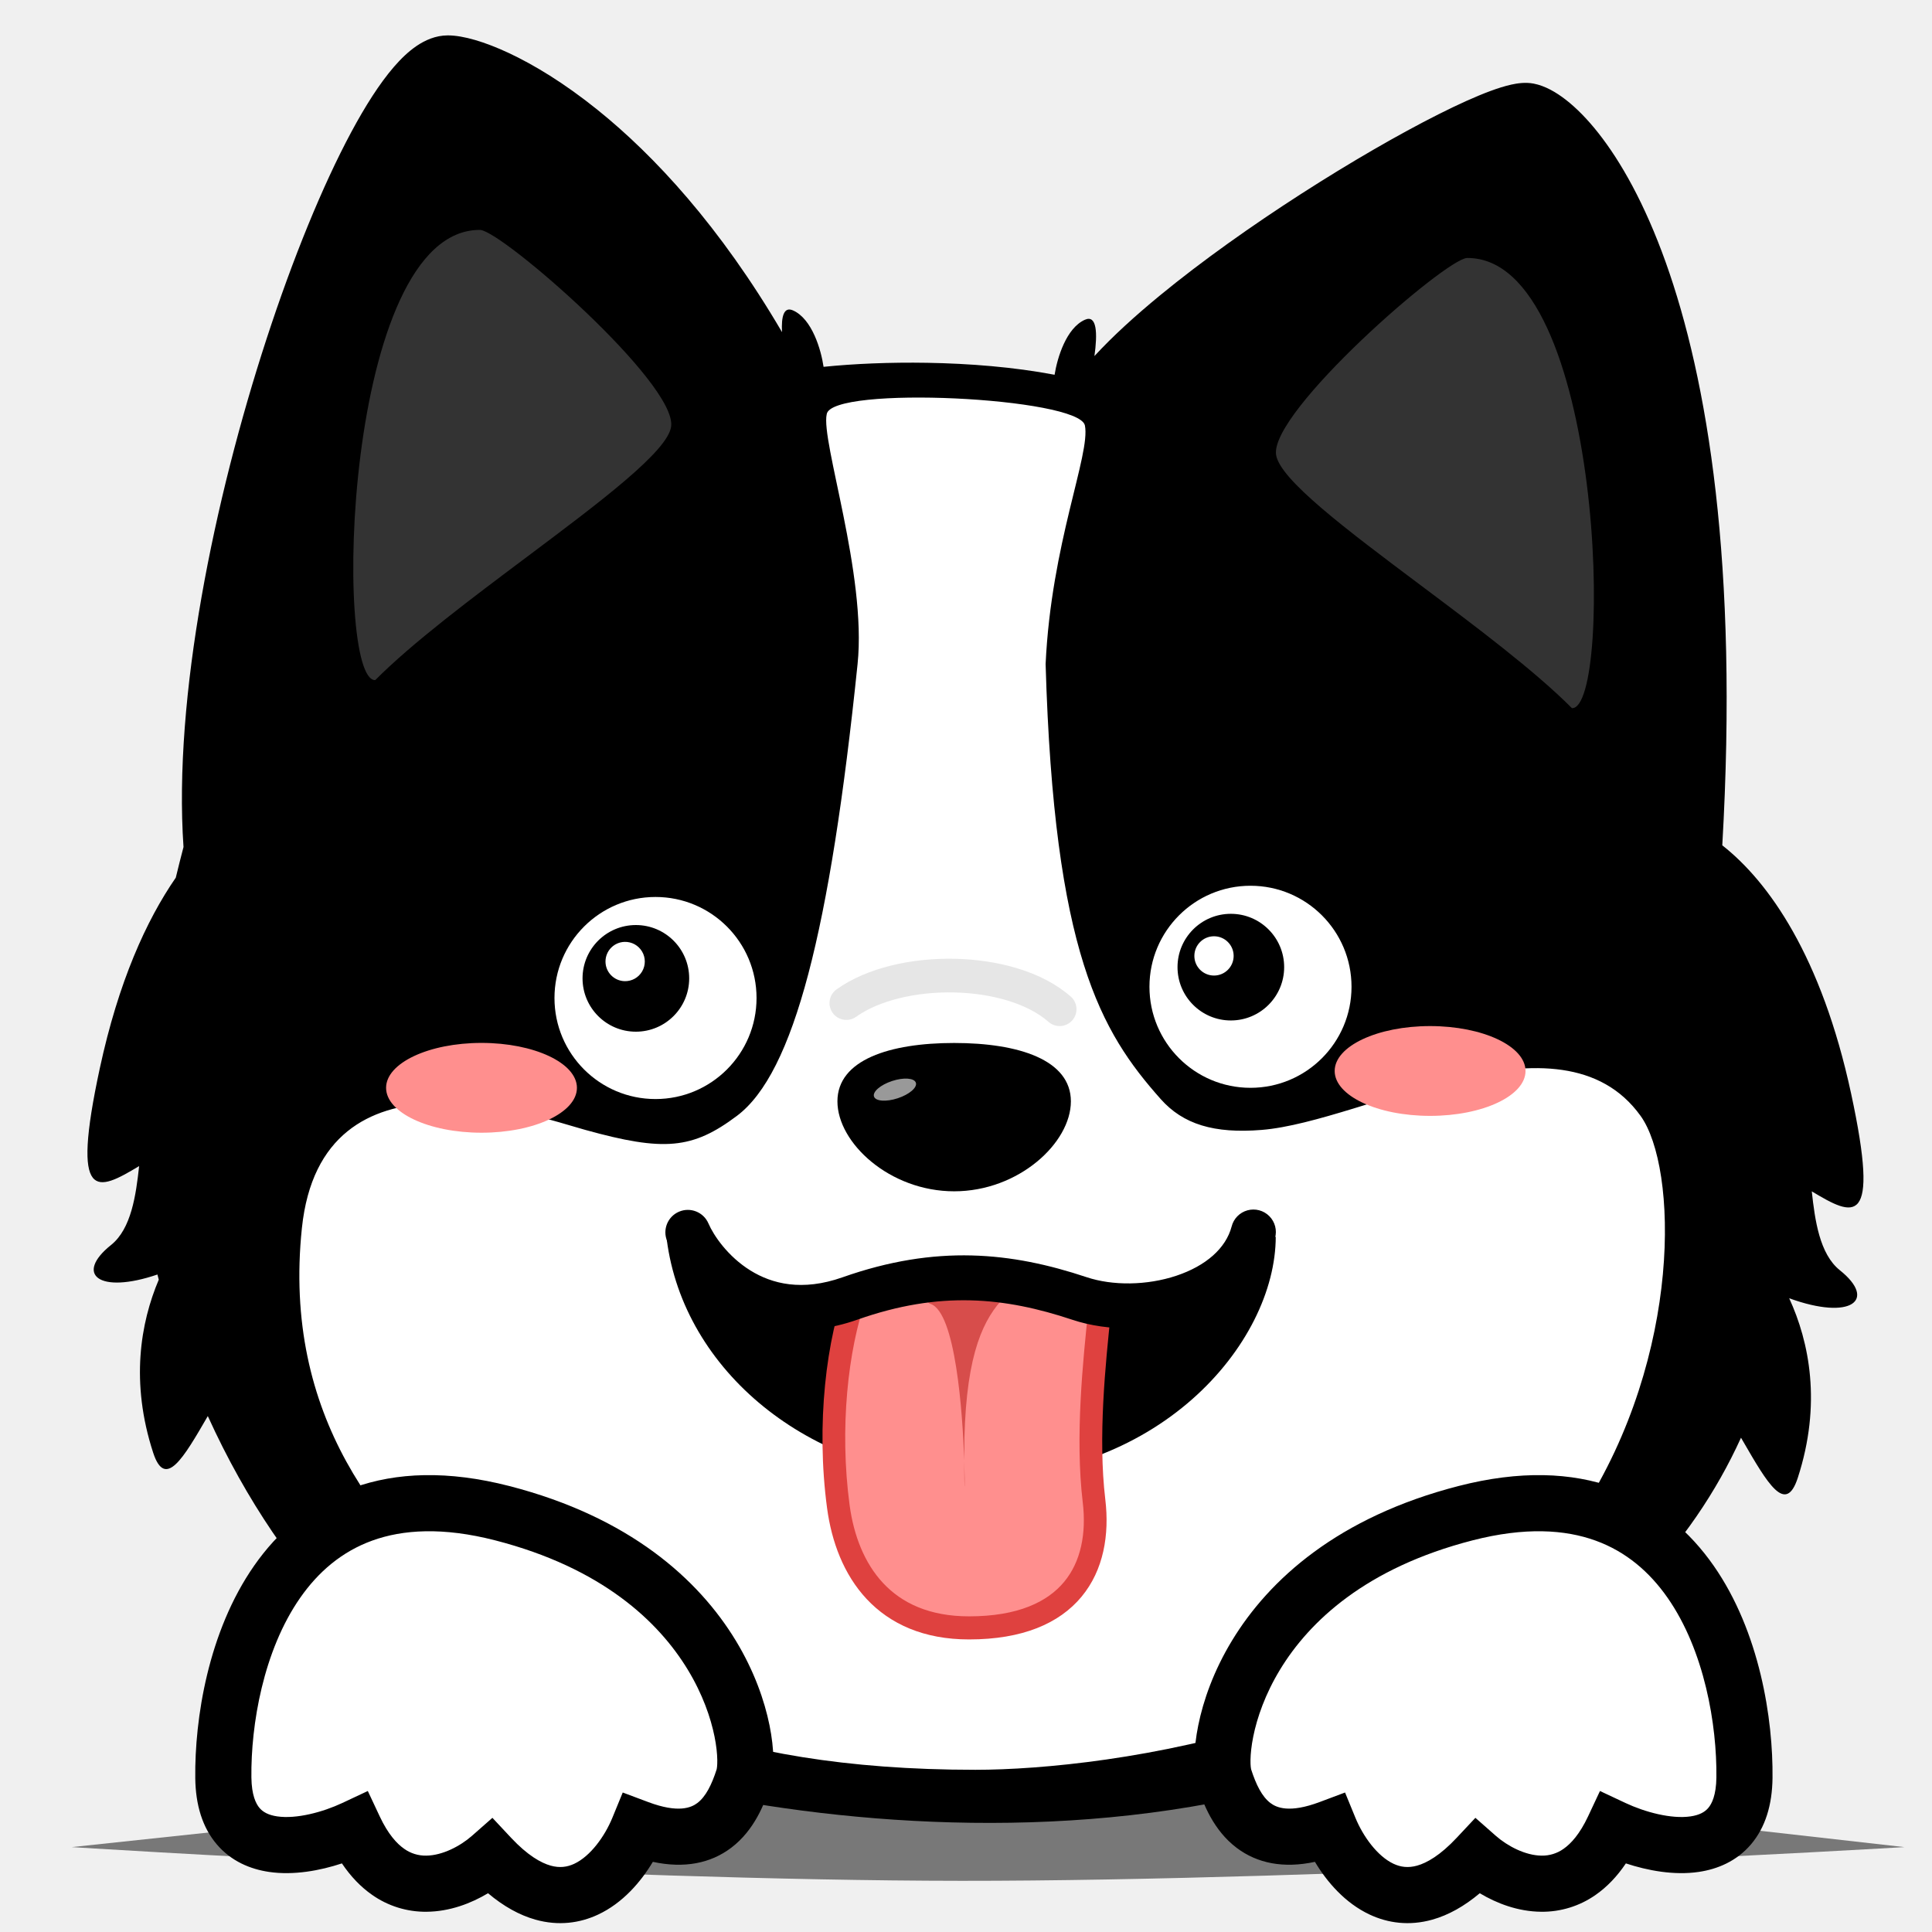
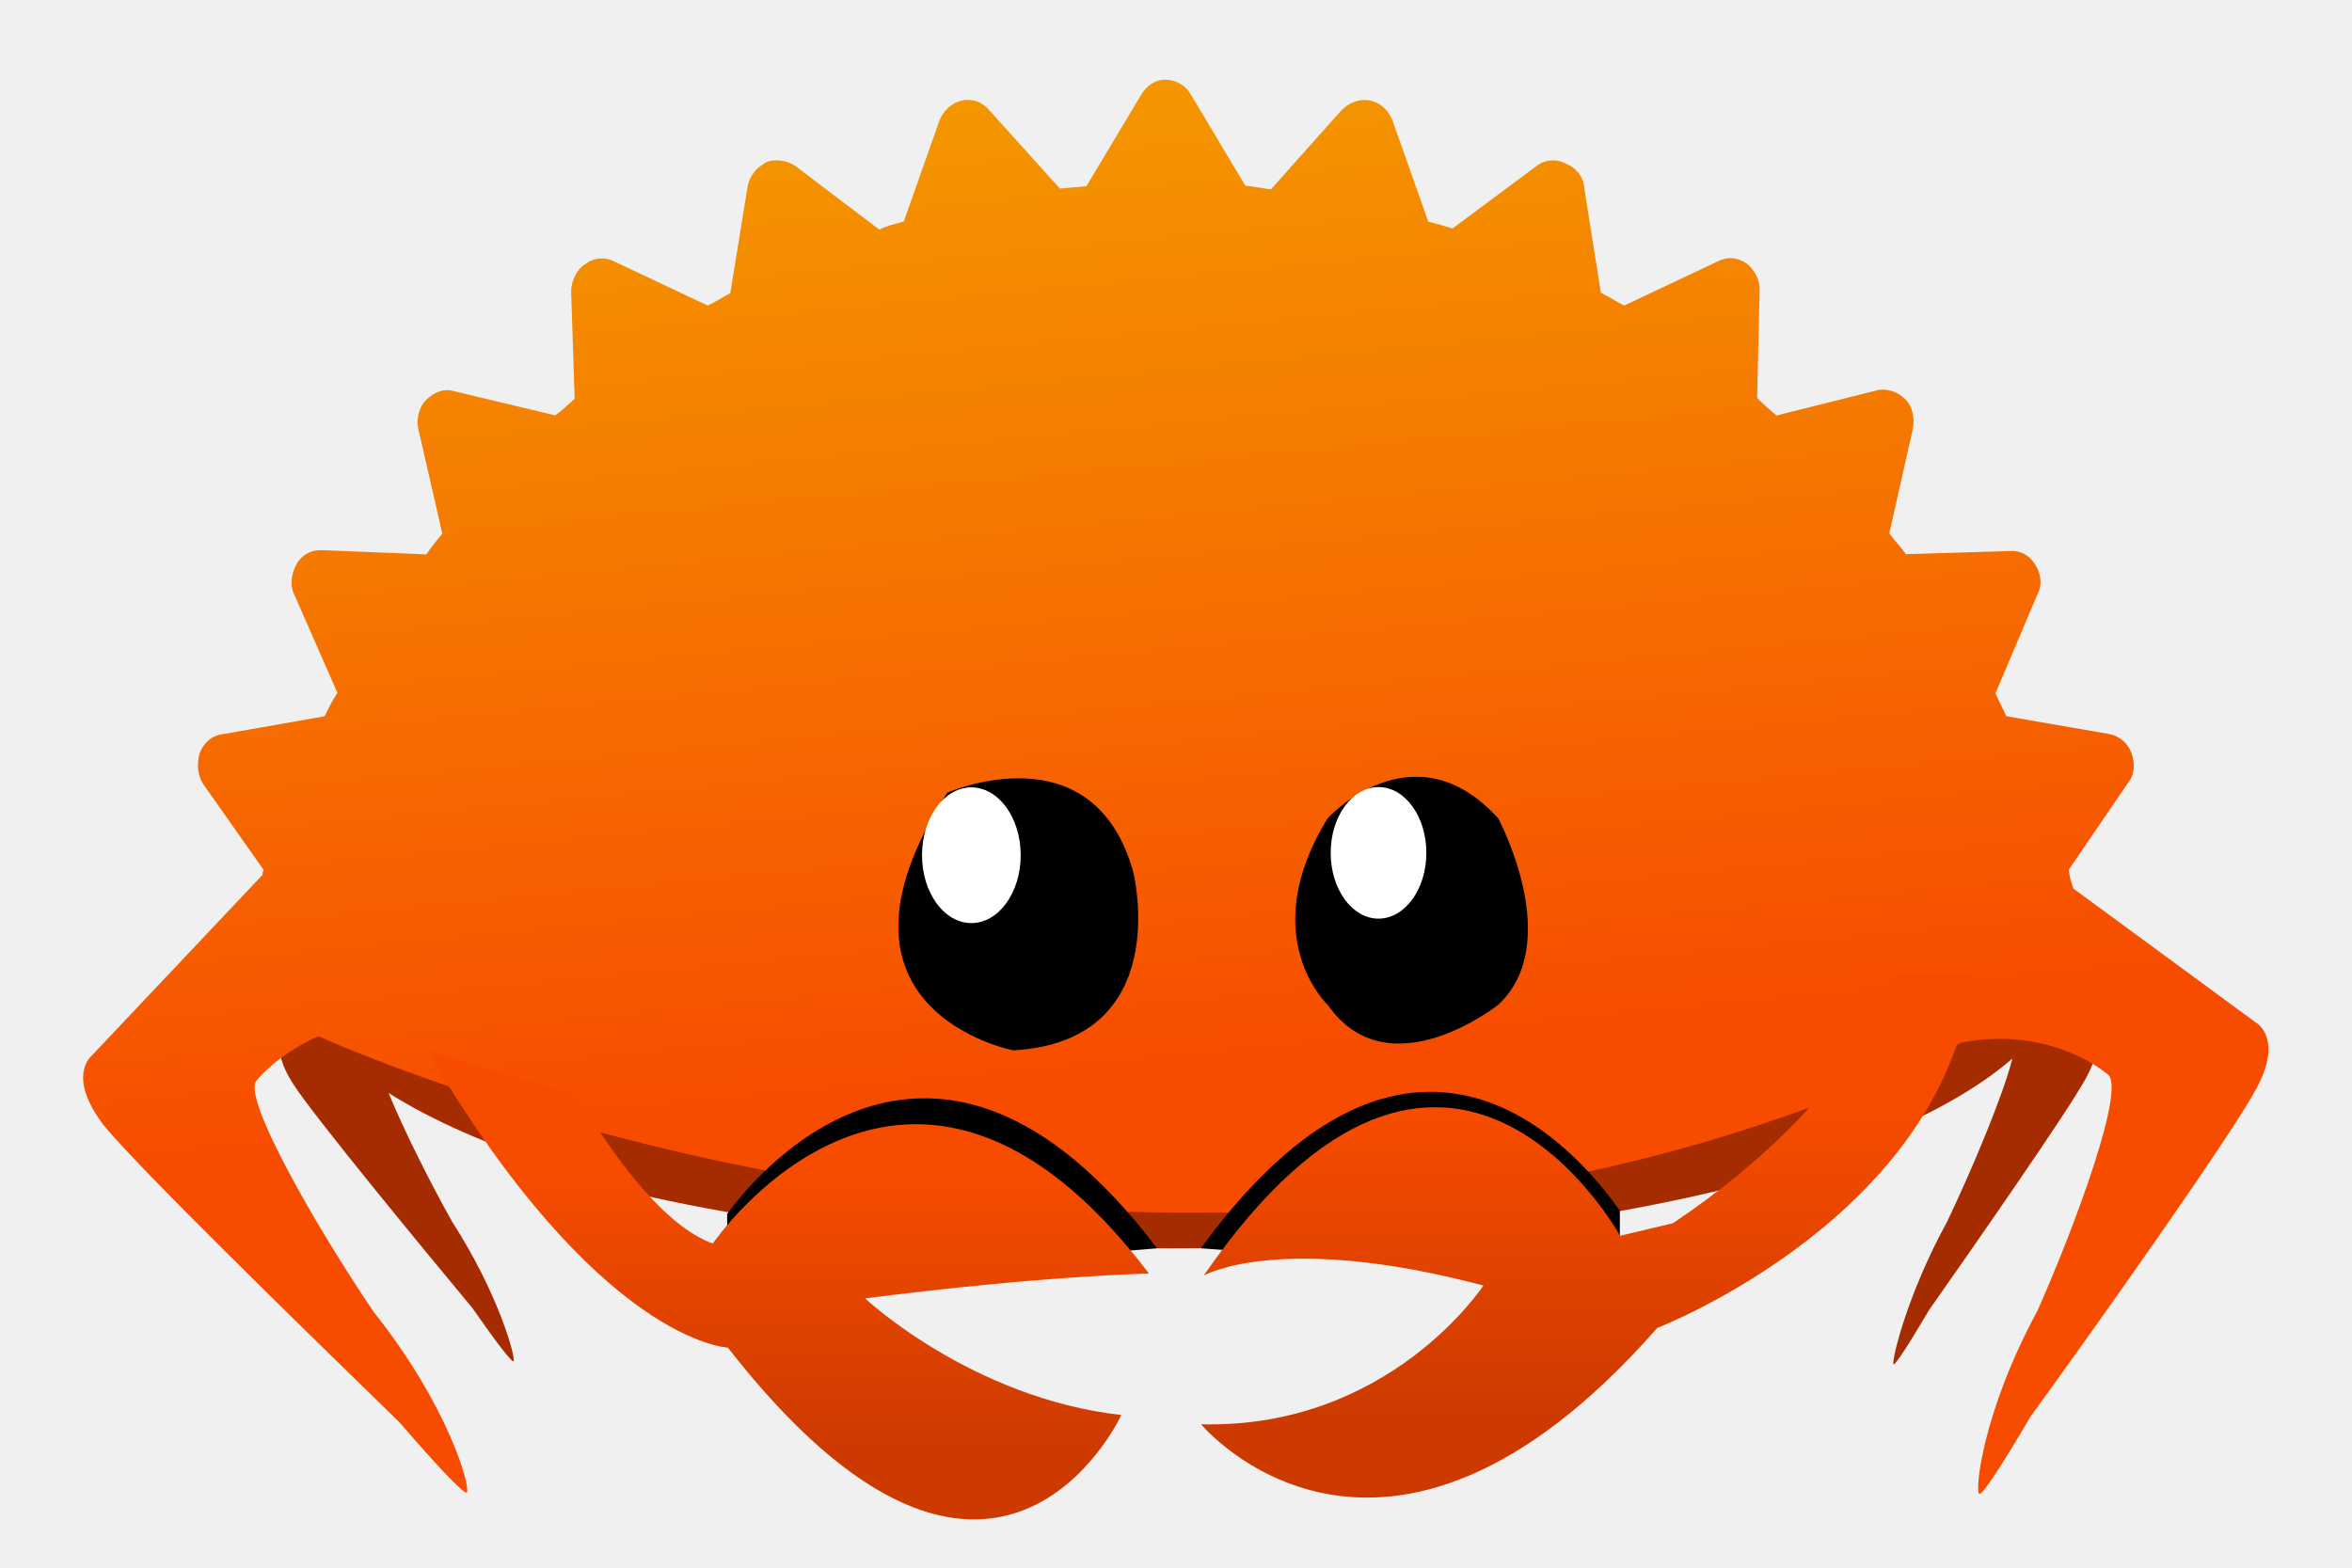
- <svg xmlns="http://www.w3.org/2000/svg" t="1750152546456" class="icon" viewBox="0 0 1024 1024" version="1.1" p-id="1811" width="200" height="200">
-   <path d="M244.262 957.007s159.408-7.964 265.348-8.935c117.71-1.077 305.219 8.935 305.219 8.935L1009.371 979.005s-303.932 18.011-499.762 17.873C317.537 996.747 38.034 979.005 38.034 979.005l206.228-21.998z" fill="#000000" opacity=".5" p-id="1812" />
-   <path d="M169.487 189.06c-27.49 84.293-48.04 186.289-42.376 260.134l0.193 2.519-0.65 2.44-0.442 1.676 0.135 1.51c4.558 50.826 11.223 125.127-21.445 144.72 0.018 14.351 0.851 27.885 2.513 40.48l0.532-0.524 25.29 72.888a133.433 133.433 0 0 0-3.839 4.982c38.099 95.472 99.591 152.588 153.474 174.539 53.725 21.887 154.539 45.015 262.378 41.68 107.856-3.338 220.362-33.037 300.316-114.132 27.118-27.508 45.761-58.119 57.537-90.729a126.157 126.157 0 0 0-2.32-2.955l13.733-39.582c4.93-26.958 5.998-54.866 3.997-83.178-13.482-18.575-15.62-52.066-14.368-85.451-5.571-21.7-12.449-43.315-20.293-64.606l-1.077-2.92 0.187-3.107c8.842-148.237-7.557-242.922-28.128-300.442-10.287-28.766-21.536-48.02-31.004-60.036-4.74-6.018-8.909-10.062-12.133-12.575-1.878-1.463-3.18-2.212-3.9-2.575a18.727 18.727 0 0 0-0.395 0.082c-1.612 0.357-3.967 1.062-7.124 2.226-6.287 2.326-14.599 6.053-24.477 11.024-19.693 9.909-44.544 24.216-69.913 40.524-25.369 16.311-50.969 34.436-72.236 51.92-21.65 17.803-37.478 33.88-44.714 46.007l-5.892 9.877-11.045-3.218c-22.891-6.674-52.467-9.74-81.036-10.222-28.534-0.483-54.816 1.627-70.814 4.699l-10.939 2.101-5.094-9.906c-35.574-69.176-74.451-112.122-106.177-137.626-15.887-12.771-29.942-21.138-40.863-26.252-10.073-4.716-16.478-6.203-18.929-6.492a9.827 9.827 0 0 0-0.617 0.389c-1.445 0.974-3.566 2.838-6.293 6.004-5.454 6.325-11.887 16.144-18.915 29.243-13.982 26.062-29.146 62.888-42.838 104.866z m743.36 258.973c8.584-149.162-7.861-247.141-29.997-309.049-11.147-31.168-23.815-53.409-35.647-68.427-5.91-7.499-11.735-13.356-17.215-17.627-5.199-4.052-11.1-7.472-17.156-8.625-4.447-0.848-8.868-0.111-11.858 0.55-3.414 0.755-7.15 1.943-11.009 3.37-7.744 2.864-17.159 7.13-27.534 12.352-20.816 10.474-46.586 25.337-72.628 42.075-26.042 16.741-52.642 35.547-75.042 53.965-12.943 10.644-24.95 21.527-34.69 32.113 1.694-12.045 1.334-22.089-5.047-19.254-9.895 4.397-14.629 20.138-16.071 29.158-21.58-4.108-45.275-5.966-67.482-6.34-19.76-0.336-38.892 0.497-54.962 2.133-1.299-8.871-6.015-25.378-16.185-29.898-4.933-2.194-6.27 3.315-5.84 11.492-32.865-56.057-67.681-93.608-97.9-117.9-17.578-14.131-33.64-23.807-46.887-30.009-12.692-5.942-24.196-9.356-32.335-9.356-6.551 0-12.18 2.639-16.478 5.541-4.377 2.955-8.441 6.899-12.177 11.235-7.475 8.672-15.097 20.62-22.595 34.602-15.076 28.099-30.875 66.683-44.907 109.706-27.657 84.796-49.395 189.809-43.941 269.095-1.428 5.442-2.794 10.857-4.09 16.244-15.676 22.683-30.398 55.258-40.261 100.975-15.574 72.198-1.378 65.241 20.828 51.899-1.665 15.272-4.125 33.21-14.88 41.814-19.43 15.544-6.562 26.279 24.579 15.65 0.234 0.916 0.471 1.826 0.714 2.733-9.702 22.882-15.135 54.357-2.978 91.692 6.372 19.579 15.954 3.081 28.967-19.395 41.027 90.361 103.035 147.611 161.508 171.432 57.625 23.479 162.585 47.326 274.52 43.862 111.92-3.461 233.188-34.336 320.582-122.982 24.699-25.053 43.011-52.25 56.016-80.84l1.05 1.814h0.003c13.043 22.528 22.642 39.105 29.026 19.497 12.794-39.298 6.103-72.098-4.541-95.229l0.079 0.029c32.724 11.899 46.656 1.03 26.776-14.874-10.758-8.605-13.218-26.542-14.88-41.817 22.206 13.344 36.402 20.299 20.828-51.896-15.691-72.748-43.693-112.213-68.263-131.508zM238.595 48.339l-0.023 0.009 0.018-0.006h0.006z" fill="#000000" p-id="1813" />
-   <path d="M245.35 46.811c-38.968 0-132.778 256.02-121.359 405.2-22.967 86.589-28.198 164.598-12.864 219.663 34.64 124.393 107.573 198.881 172.939 225.57 108.041 44.111 399.313 91.358 561.684-73.696 101.031-102.695 86.598-245.895 40.413-371.536C903.484 161.078 828.764 74.278 807.497 70.217c-21.267-4.061-199.885 99.542-233.411 155.856-47.903-13.994-120.528-12.15-154.097-5.688C349.245 82.52 264.116 46.811 245.353 46.811z" fill="#000000" p-id="1814" />
-   <path d="M310.246 598.876c41.689 11.58 56.812 10.199 80.325-7.437 30.281-22.709 49.374-98.175 63.962-239.487 4.915-47.598-19.523-118.161-16.361-132.389 2.247-15.413 133.875-8.923 136.85 5.951 3.054 15.287-17.85 62.476-20.825 126.438 4.462 153.214 29.169 194.768 60.987 230.564 11.902 13.388 28.262 18.412 53.549 16.361 55.039-4.462 158.433-66.402 200.812-7.437 19.614 27.291 22.314 126.438-31.238 209.739-72.748 113.167-251.386 136.85-321.299 136.85-138.41 0-208.249-38.675-261.799-81.812-53.549-43.14-105.615-105.612-95.203-205.277 10.427-99.781 123.465-59.5 150.238-52.063z" fill="#FFFFFF" p-id="1815" />
-   <path d="M509.572 783.328c-80.364-2.139-147.263-56.525-156.186-126.438 69.91 62.476 106.566 20.825 163.623 20.825 55.039 0 75.864 50.574 159.162-22.311 0 56.525-62.514 130.695-166.599 127.924z" fill="#000000" p-id="1816" />
-   <path d="M447.061 800.622c-5.734-42.127-0.494-85.764 10.395-113.029L585.143 684.617c-2.475 26.77-9.204 73.766-4.453 113.029 4.137 34.207-11.878 65.439-65.331 65.439-44.541 0-63.842-29.746-68.298-62.464z" fill="#FF8F8E" p-id="1817" />
-   <path d="M592.457 683.154l-2.086-3.397c-0.43 4.702-0.974 9.945-1.559 15.603-2.92 28.116-6.905 66.466-2.975 99.392 2.224 18.651-0.863 37.394-12.598 51.542-11.811 14.239-31.39 22.642-59.635 22.642-24.049 0-41.876-8.21-54.24-21.41-12.229-13.06-18.619-30.468-20.992-48.151-5.93-44.193-0.579-90.188 10.916-119.395l1.477-3.751 141.692 6.925z m-133.386 5.123c-9.64 27.107-14.207 68.871-8.763 109.445 2.145 15.98 7.8 30.705 17.782 41.364 9.845 10.515 24.392 17.61 45.512 17.61 25.963 0 41.61-7.662 50.425-18.292 8.885-10.714 11.823-25.638 9.848-42.18-4.111-34.471 0.073-74.591 2.996-102.614 0.295-2.844 0.579-5.562 0.84-8.136l-118.641 2.803z" fill="#DF413F" p-id="1818" />
-   <path d="M530.397 689.614c-10.413 11.902-19.336 31.832-19.336 81.812v2.671c0.532 15.442 0.041 20.972 0 0-0.881-25.632-4.582-78.576-17.85-82.994-4.462-1.486-5.951-13.388 37.186-1.489z" fill="#D74D4B" p-id="1819" />
-   <path d="M505.724 631.416c34.166 0 61.867-25.65 61.867-47.669 0-22.022-27.701-30.948-61.867-30.948-34.169 0-61.87 8.926-61.87 30.948 0 22.019 27.701 47.669 61.87 47.669z m-130.232 17.042a11.899 11.899 0 0 0-21.858 9.412c4.371 10.152 14.845 25.366 31.551 35.735 17.262 10.711 40.717 15.916 69.266 5.84 43.751-15.439 78.099-11.881 113.954 0.067 19.169 6.39 42.613 5.892 62.604-0.772 19.869-6.624 38.889-20.331 44.775-42.522a11.902 11.902 0 1 0-23.005-6.103c-3.049 11.492-13.59 20.814-29.295 26.048-15.585 5.193-33.728 5.383-47.555 0.772-39.763-13.253-79.658-17.487-129.398 0.067-21.402 7.554-37.356 3.479-48.795-3.619-11.995-7.446-19.512-18.575-22.244-24.924z" fill="#000000" p-id="1820" />
-   <path d="M485.432 573.87c0.831 2.525-3.464 6.208-9.596 8.224-6.129 2.019-11.773 1.609-12.604-0.916-0.831-2.525 3.467-6.208 9.596-8.224 6.129-2.019 11.773-1.609 12.604 0.916z" fill="#FFFFFF" opacity=".6" p-id="1821" />
-   <path d="M505.754 526.02c-20.34-0.448-39.956 4.295-51.978 12.894a8.923 8.923 0 1 1-10.383-14.517c16.241-11.618 40.141-16.72 62.757-16.223 22.557 0.497 46.174 6.624 61.39 20.05a8.923 8.923 0 0 1-11.808 13.385c-10.802-9.529-29.579-15.141-49.977-15.588z" fill="#000000" opacity=".1" p-id="1822" />
-   <path d="M662.785 576.565c29.573 0 53.549-23.973 53.549-53.549 0-29.573-23.976-53.549-53.549-53.549-29.576 0-53.552 23.976-53.552 53.549 0 29.576 23.976 53.549 53.552 53.549z m-315.351 5.951c29.576 0 53.549-23.976 53.549-53.549 0-29.576-23.973-53.552-53.549-53.552s-53.549 23.976-53.549 53.552c0 29.573 23.973 53.549 53.549 53.549z" fill="#FFFFFF" p-id="1823" />
-   <path d="M652.37 540.865c15.609 0 28.262-12.654 28.262-28.262s-12.654-28.262-28.262-28.262-28.262 12.654-28.262 28.262 12.654 28.262 28.262 28.262zM337.022 546.816c15.609 0 28.262-12.654 28.262-28.262s-12.654-28.262-28.262-28.262-28.262 12.654-28.262 28.262 12.654 28.262 28.262 28.262z" fill="#000000" p-id="1824" />
-   <path d="M643.446 517.064a10.41 10.41 0 1 0 0.003-20.822 10.41 10.41 0 0 0-0.003 20.822z m-312.373 2.975a10.416 10.416 0 1 0 0-20.825 10.416 10.416 0 0 0 0 20.825z" fill="#FFFFFF" p-id="1825" />
-   <path d="M757.982 591.439c27.932 0 50.577-10.655 50.577-23.798 0-13.145-22.645-23.801-50.577-23.801-27.932 0-50.574 10.655-50.574 23.801 0 13.142 22.642 23.798 50.574 23.798zM255.21 600.365c27.932 0 50.574-10.655 50.574-23.801 0-13.142-22.645-23.801-50.574-23.801-27.932 0-50.577 10.658-50.577 23.801 0 13.145 22.645 23.801 50.577 23.801z" fill="#FF8F8E" p-id="1826" />
-   <path d="M198.893 360.466c-22.3 0.778-17.098-239.23 55.653-238.607 11.966 0.901 104.056 81.197 101.177 104.147-1.644 13.093-37.487 39.954-76.513 69.205-29.374 22.019-60.556 45.387-80.317 65.255z m634.263 14.874c22.3 0.778 17.101-239.227-55.653-238.604-11.963 0.901-104.053 81.197-101.174 104.144 1.641 13.093 37.484 39.956 76.51 69.208 29.377 22.016 60.556 45.387 80.317 65.252z" fill="#FFFFFF" opacity=".2" p-id="1827" />
-   <path d="M191.154 964.286c-21.563 10.164-64.819 19.333-65.337-25.299-0.647-55.79 25.875-161.532 139.088-132.339 113.208 29.19 125.499 116.122 120.323 132.339-5.176 16.217-16.173 38.924-52.4 25.299-8.842 21.627-35.969 54.755-73.748 14.275-14.447 12.756-48.26 27.765-67.926-14.275z m657.788 0.5c21.077 10.012 63.362 19.043 63.868-24.924 0.632-54.957-25.296-159.121-135.961-130.364-110.665 28.757-122.681 114.39-117.62 130.364 5.059 15.977 15.808 38.344 51.22 24.924 8.643 21.302 35.161 53.936 72.093 14.058 14.122 12.569 47.174 27.353 66.399-14.058z" fill="#FFFFFF" p-id="1828" />
-   <path d="M133.246 942.077c-0.322-27.87 6.296-67.169 25.855-95.203 9.576-13.73 22.031-24.474 38.192-30.325 16.176-5.857 37.361-7.279 65.17-0.129 56.501 14.529 86.551 42.958 102.093 68.582 7.867 12.973 12.145 25.439 14.152 35.384 1.006 4.974 1.419 9.193 1.469 12.405 0.05 3.23-0.275 4.751-0.31 4.912l-0.003 0.015c-2.63 8.215-5.796 14.553-10.263 17.926-3.186 2.405-9.991 5.503-26.027-0.512l-13.514-5.067-5.474 13.353c-4.078 9.947-11.688 20.427-20.199 24.415-3.724 1.744-7.727 2.332-12.525 0.986-5.105-1.434-12.2-5.377-21.018-14.798l-9.86-10.535-10.831 9.535c-6.147 5.413-15.647 10.439-24.286 10.503a19.438 19.438 0 0 1-11.624-3.61c-3.92-2.733-8.578-7.8-12.973-17.171l-6.322-13.476-13.473 6.331c-10.357 4.871-24.395 8.631-34.594 7.118-4.658-0.69-7.499-2.308-9.324-4.453-1.864-2.188-4.201-6.723-4.31-16.185z m136.628-154.469c-32.341-8.315-59.79-7.332-82.71 0.968-22.941 8.306-40.044 23.47-52.464 41.276-24.438 35.035-31.568 81.323-31.203 112.57 0.164 14.19 3.78 26.173 11.407 35.129 7.665 8.999 17.847 13.145 27.616 14.593 13.151 1.949 27.174-0.702 38.701-4.503 4.675 6.949 10.023 12.507 16.012 16.679a49.181 49.181 0 0 0 28.845 8.95c12.347-0.091 23.681-4.485 32.581-9.819 8.224 6.922 16.609 11.609 25.164 14.008 12.191 3.42 23.511 1.843 33.183-2.692 13.063-6.121 22.66-17.32 29.017-27.946 16.65 3.566 30.562 0.822 41.501-7.437 12.376-9.345 17.803-23.631 20.673-32.601 2.528-7.905 2.18-19.88-0.328-32.291-2.654-13.128-8.131-28.848-17.879-44.918-19.69-32.467-56.317-65.559-120.118-81.967z m639.848 154.469c0.322-27.87-6.299-67.169-25.855-95.203-9.579-13.73-22.034-24.474-38.192-30.325-16.176-5.857-37.364-7.279-65.173-0.129-56.498 14.529-86.551 42.958-102.093 68.582-7.867 12.973-12.142 25.439-14.152 35.384-1.006 4.974-1.416 9.193-1.469 12.405-0.05 3.23 0.278 4.748 0.313 4.912v0.015c2.63 8.215 5.799 14.553 10.263 17.926 3.186 2.405 9.991 5.503 26.03-0.512l13.511-5.067 5.474 13.353c4.078 9.947 11.691 20.427 20.202 24.415 3.724 1.744 7.727 2.332 12.525 0.986 5.102-1.434 12.2-5.377 21.015-14.798l9.863-10.535 10.831 9.535c6.147 5.413 15.644 10.439 24.286 10.503a19.43 19.43 0 0 0 11.621-3.61c3.923-2.733 8.578-7.8 12.976-17.171l6.32-13.476 13.473 6.331c10.36 4.871 24.395 8.631 34.594 7.118 4.658-0.69 7.502-2.308 9.327-4.453 1.864-2.188 4.198-6.723 4.31-16.185z m-136.628-154.469c32.341-8.315 59.79-7.332 82.71 0.968 22.941 8.306 40.041 23.47 52.464 41.276 24.438 35.035 31.566 81.323 31.2 112.57-0.164 14.19-3.78 26.173-11.407 35.129-7.662 8.999-17.847 13.145-27.616 14.593-13.148 1.949-27.171-0.702-38.701-4.503-4.675 6.949-10.023 12.507-16.01 16.679a49.181 49.181 0 0 1-28.845 8.95c-12.347-0.091-23.681-4.485-32.584-9.819-8.224 6.922-16.609 11.609-25.164 14.008-12.191 3.42-23.511 1.843-33.183-2.692-13.06-6.121-22.66-17.32-29.017-27.946-16.647 3.566-30.559 0.822-41.501-7.437-12.376-9.345-17.8-23.631-20.67-32.601-2.531-7.905-2.18-19.88 0.328-32.291 2.654-13.128 8.131-28.848 17.876-44.918 19.69-32.467 56.32-65.559 120.121-81.967z" fill="#000000" p-id="1829" />
+ <svg xmlns="http://www.w3.org/2000/svg" width="100%" height="100%" viewBox="0 0 1200 800" version="1.1" xml:space="preserve" style="fill-rule:evenodd;clip-rule:evenodd;stroke-linejoin:round;stroke-miterlimit:1.414;">
+   <g id="Layer-1">
+     <g transform="matrix(1,0,0,1,597.344,637.02)">
+       <path d="M0,-279.559C-121.238,-279.559 -231.39,-264.983 -312.939,-241.23L-312.939,-38.329C-231.39,-14.575 -121.238,0 0,0C138.76,0 262.987,-19.092 346.431,-49.186L346.431,-230.37C262.987,-260.465 138.76,-279.559 0,-279.559" style="fill:rgb(165,43,0);fill-rule:nonzero;" />
+     </g>
+     <g transform="matrix(1,0,0,1,1068.75,575.642)">
+       <path d="M0,-53.32L-14.211,-82.761C-14.138,-83.879 -14.08,-84.998 -14.08,-86.121C-14.08,-119.496 -48.786,-150.256 -107.177,-174.883L-107.177,2.643C-79.932,-8.849 -57.829,-21.674 -42.021,-35.482C-46.673,-16.775 -62.585,21.071 -75.271,47.686C-96.121,85.752 -103.671,118.889 -102.703,120.53C-102.086,121.563 -94.973,110.59 -84.484,92.809C-60.074,58.028 -13.82,-8.373 -4.575,-25.287C5.897,-44.461 0,-53.32 0,-53.32" style="fill:rgb(165,43,0);fill-rule:nonzero;" />
+     </g>
+     <g transform="matrix(1,0,0,1,149.064,591.421)">
+       <path d="M0,-99.954C0,-93.526 1.293,-87.194 3.788,-80.985L-4.723,-65.835C-4.723,-65.835 -11.541,-56.989 0.465,-38.327C11.055,-21.872 64.1,42.54 92.097,76.271C104.123,93.564 112.276,104.216 112.99,103.187C114.114,101.554 105.514,69.087 81.631,32.046C70.487,12.151 57.177,-14.206 49.189,-33.675C71.492,-19.559 100.672,-6.755 135.341,4.265L135.341,-204.17C51.797,-177.622 0,-140.737 0,-99.954" style="fill:rgb(165,43,0);fill-rule:nonzero;" />
+     </g>
+     <g transform="matrix(-65.8097,-752.207,-752.207,65.8097,621.707,796.312)">
+       <path d="M0.991,-0.034L0.933,0.008C0.933,0.014 0.933,0.02 0.933,0.026L0.99,0.069C0.996,0.073 0.999,0.08 0.998,0.087C0.997,0.094 0.992,0.1 0.986,0.103L0.92,0.133C0.919,0.139 0.918,0.145 0.916,0.15L0.964,0.203C0.968,0.208 0.97,0.216 0.968,0.222C0.965,0.229 0.96,0.234 0.953,0.236L0.882,0.254C0.88,0.259 0.877,0.264 0.875,0.27L0.91,0.33C0.914,0.336 0.914,0.344 0.91,0.35C0.907,0.356 0.9,0.36 0.893,0.361L0.82,0.365C0.817,0.369 0.813,0.374 0.81,0.379L0.832,0.445C0.835,0.452 0.833,0.459 0.828,0.465C0.824,0.47 0.816,0.473 0.809,0.472L0.737,0.462C0.733,0.466 0.729,0.47 0.724,0.474L0.733,0.544C0.734,0.551 0.731,0.558 0.725,0.562C0.719,0.566 0.711,0.568 0.704,0.565L0.636,0.542C0.631,0.546 0.626,0.549 0.621,0.552L0.615,0.621C0.615,0.629 0.61,0.635 0.604,0.638C0.597,0.641 0.589,0.641 0.583,0.638L0.521,0.602C0.52,0.603 0.519,0.603 0.518,0.603L0.406,0.729C0.406,0.729 0.394,0.747 0.359,0.725C0.329,0.705 0.206,0.599 0.141,0.543C0.109,0.52 0.089,0.504 0.09,0.502C0.093,0.499 0.149,0.509 0.217,0.554C0.278,0.588 0.371,0.631 0.38,0.619C0.38,0.619 0.396,0.604 0.406,0.575C0.406,0.575 0.406,0.575 0.406,0.575C0.407,0.576 0.407,0.576 0.406,0.575C0.406,0.575 0.091,0.024 0.305,-0.531C0.311,-0.593 0.275,-0.627 0.275,-0.627C0.266,-0.639 0.178,-0.598 0.12,-0.566C0.055,-0.523 0.002,-0.513 0,-0.516C-0.001,-0.518 0.018,-0.533 0.049,-0.555C0.11,-0.608 0.227,-0.707 0.256,-0.726C0.289,-0.748 0.301,-0.73 0.301,-0.73L0.402,-0.615C0.406,-0.614 0.41,-0.613 0.415,-0.613L0.47,-0.658C0.475,-0.663 0.483,-0.664 0.49,-0.662C0.497,-0.66 0.502,-0.655 0.504,-0.648L0.522,-0.58C0.527,-0.578 0.533,-0.576 0.538,-0.574L0.602,-0.608C0.608,-0.612 0.616,-0.612 0.623,-0.608C0.629,-0.605 0.633,-0.599 0.633,-0.592L0.637,-0.522C0.642,-0.519 0.647,-0.515 0.652,-0.512L0.721,-0.534C0.728,-0.536 0.736,-0.535 0.741,-0.531C0.747,-0.526 0.75,-0.519 0.749,-0.512L0.738,-0.443C0.742,-0.439 0.746,-0.435 0.751,-0.431L0.823,-0.439C0.83,-0.44 0.837,-0.437 0.842,-0.432C0.847,-0.426 0.848,-0.419 0.845,-0.412L0.821,-0.347C0.824,-0.342 0.828,-0.337 0.831,-0.332L0.903,-0.327C0.911,-0.327 0.917,-0.322 0.92,-0.316C0.924,-0.31 0.924,-0.302 0.92,-0.296L0.883,-0.236C0.885,-0.231 0.887,-0.226 0.889,-0.22L0.959,-0.202C0.966,-0.2 0.972,-0.195 0.974,-0.188C0.976,-0.181 0.974,-0.174 0.969,-0.168L0.92,-0.116C0.921,-0.111 0.923,-0.105 0.924,-0.099L0.988,-0.068C0.995,-0.065 0.999,-0.059 1,-0.052C1.001,-0.045 0.997,-0.038 0.991,-0.034ZM0.406,0.575C0.406,0.575 0.406,0.575 0.406,0.575C0.406,0.575 0.406,0.575 0.406,0.575Z" style="fill:url(#_Linear1);fill-rule:nonzero;" />
+     </g>
+     <g transform="matrix(1,0,0,1,450.328,483.629)">
+       <path d="M0,167.33C-1.664,165.91 -2.536,165.068 -2.536,165.068L140.006,153.391C23.733,0 -69.418,122.193 -79.333,135.855L-79.333,167.33L0,167.33Z" style="fill-rule:nonzero;" />
+     </g>
+     <g transform="matrix(1,0,0,1,747.12,477.333)">
+       <path d="M0,171.974C1.663,170.554 2.536,169.71 2.536,169.71L-134.448,159.687C-18.12,0 69.421,126.835 79.335,140.497L79.335,171.974L0,171.974Z" style="fill-rule:nonzero;" />
+     </g>
+     <g transform="matrix(-1.53e-05,-267.211,-267.211,1.53e-05,809.465,764.23)">
+       <path d="M1,-0.586C1,-0.586 0.768,-0.528 0.524,-0.165L0.5,-0.064C0.5,-0.064 1.1,0.265 0.424,0.731C0.424,0.731 0.508,0.586 0.405,0.197C0.405,0.197 0.131,0.376 0.14,0.736C0.14,0.736 -0.275,0.391 0.324,-0.135C0.324,-0.135 0.539,-0.691 1,-0.736L1,-0.586Z" style="fill:url(#_Linear2);fill-rule:nonzero;" />
+     </g>
+     <g transform="matrix(1,0,0,1,677.392,509.61)">
+       <path d="M0,-92.063C0,-92.063 43.486,-139.678 86.974,-92.063C86.974,-92.063 121.144,-28.571 86.974,3.171C86.974,3.171 31.062,47.615 0,3.171C0,3.171 -37.275,-31.75 0,-92.063" style="fill-rule:nonzero;" />
+     </g>
+     <g transform="matrix(1,0,0,1,727.738,435.209)">
+       <path d="M0,0.002C0,18.543 -10.93,33.574 -24.408,33.574C-37.885,33.574 -48.814,18.543 -48.814,0.002C-48.814,-18.539 -37.885,-33.572 -24.408,-33.572C-10.93,-33.572 0,-18.539 0,0.002" style="fill:white;fill-rule:nonzero;" />
+     </g>
+     <g transform="matrix(1,0,0,1,483.3,502.984)">
+       <path d="M0,-98.439C0,-98.439 74.596,-131.467 94.956,-57.748C94.956,-57.748 116.283,28.178 33.697,33.028C33.697,33.028 -71.613,12.745 0,-98.439" style="fill-rule:nonzero;" />
+     </g>
+     <g transform="matrix(1,0,0,1,520.766,436.428)">
+       <path d="M0,0C0,19.119 -11.27,34.627 -25.173,34.627C-39.071,34.627 -50.344,19.119 -50.344,0C-50.344,-19.124 -39.071,-34.627 -25.173,-34.627C-11.27,-34.627 0,-19.124 0,0" style="fill:white;fill-rule:nonzero;" />
+     </g>
+     <g transform="matrix(-1.53e-05,-239.021,-239.021,1.53e-05,402.161,775.388)">
+       <path d="M0.367,0.129C-0.364,-0.441 0.223,-0.711 0.223,-0.711C0.259,-0.391 0.472,-0.164 0.472,-0.164C0.521,-0.548 0.525,-0.77 0.525,-0.77C1.203,-0.256 0.589,0.161 0.589,0.161C0.627,0.265 0.772,0.372 0.906,0.451L1,0.77C0.376,0.403 0.367,0.129 0.367,0.129Z" style="fill:url(#_Linear3);fill-rule:nonzero;" />
+     </g>
+   </g>
+   <defs>
+     <linearGradient id="_Linear1" x1="0" y1="0" x2="1" y2="0" gradientUnits="userSpaceOnUse" gradientTransform="matrix(1,0,1.38778e-17,-1,0,-0.000650515)">
+       <stop offset="0" style="stop-color:rgb(247,76,0);stop-opacity:1" />
+       <stop offset="0.33" style="stop-color:rgb(247,76,0);stop-opacity:1" />
+       <stop offset="1" style="stop-color:rgb(244,150,0);stop-opacity:1" />
+     </linearGradient>
+     <linearGradient id="_Linear2" x1="0" y1="0" x2="1" y2="0" gradientUnits="userSpaceOnUse" gradientTransform="matrix(1,0,0,-1,0,1.23438e-06)">
+       <stop offset="0" style="stop-color:rgb(204,58,0);stop-opacity:1" />
+       <stop offset="0.15" style="stop-color:rgb(204,58,0);stop-opacity:1" />
+       <stop offset="0.74" style="stop-color:rgb(247,76,0);stop-opacity:1" />
+       <stop offset="1" style="stop-color:rgb(247,76,0);stop-opacity:1" />
+     </linearGradient>
+     <linearGradient id="_Linear3" x1="0" y1="0" x2="1" y2="0" gradientUnits="userSpaceOnUse" gradientTransform="matrix(1,1.32349e-23,1.32349e-23,-1,0,-9.1568e-07)">
+       <stop offset="0" style="stop-color:rgb(204,58,0);stop-opacity:1" />
+       <stop offset="0.15" style="stop-color:rgb(204,58,0);stop-opacity:1" />
+       <stop offset="0.74" style="stop-color:rgb(247,76,0);stop-opacity:1" />
+       <stop offset="1" style="stop-color:rgb(247,76,0);stop-opacity:1" />
+     </linearGradient>
+   </defs>
</svg>
